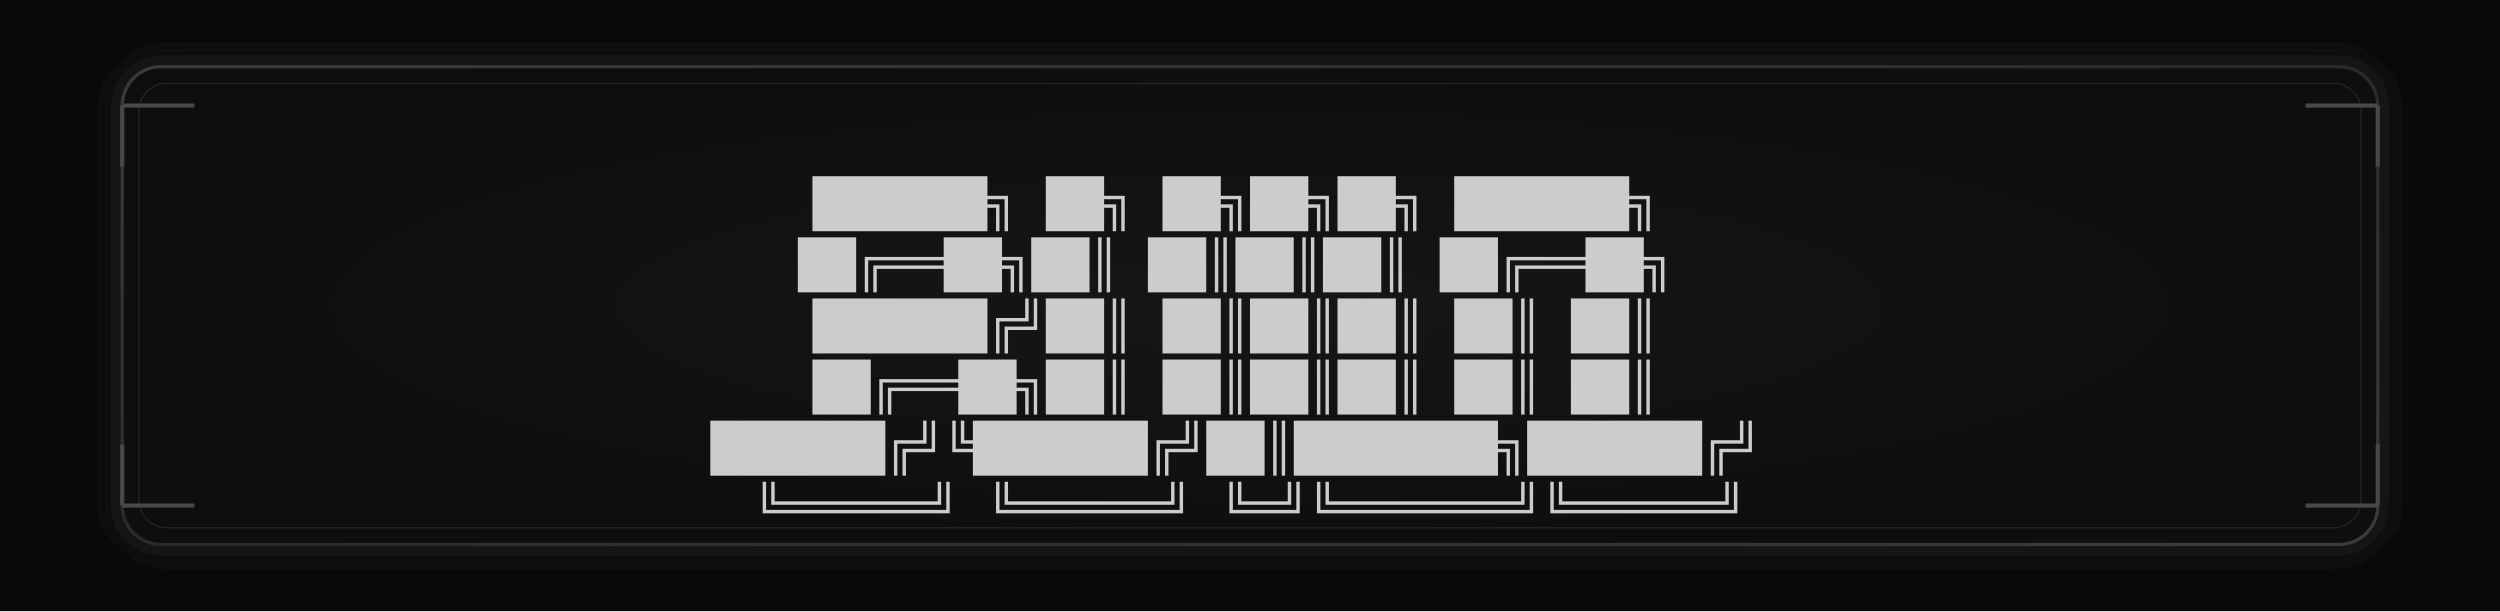
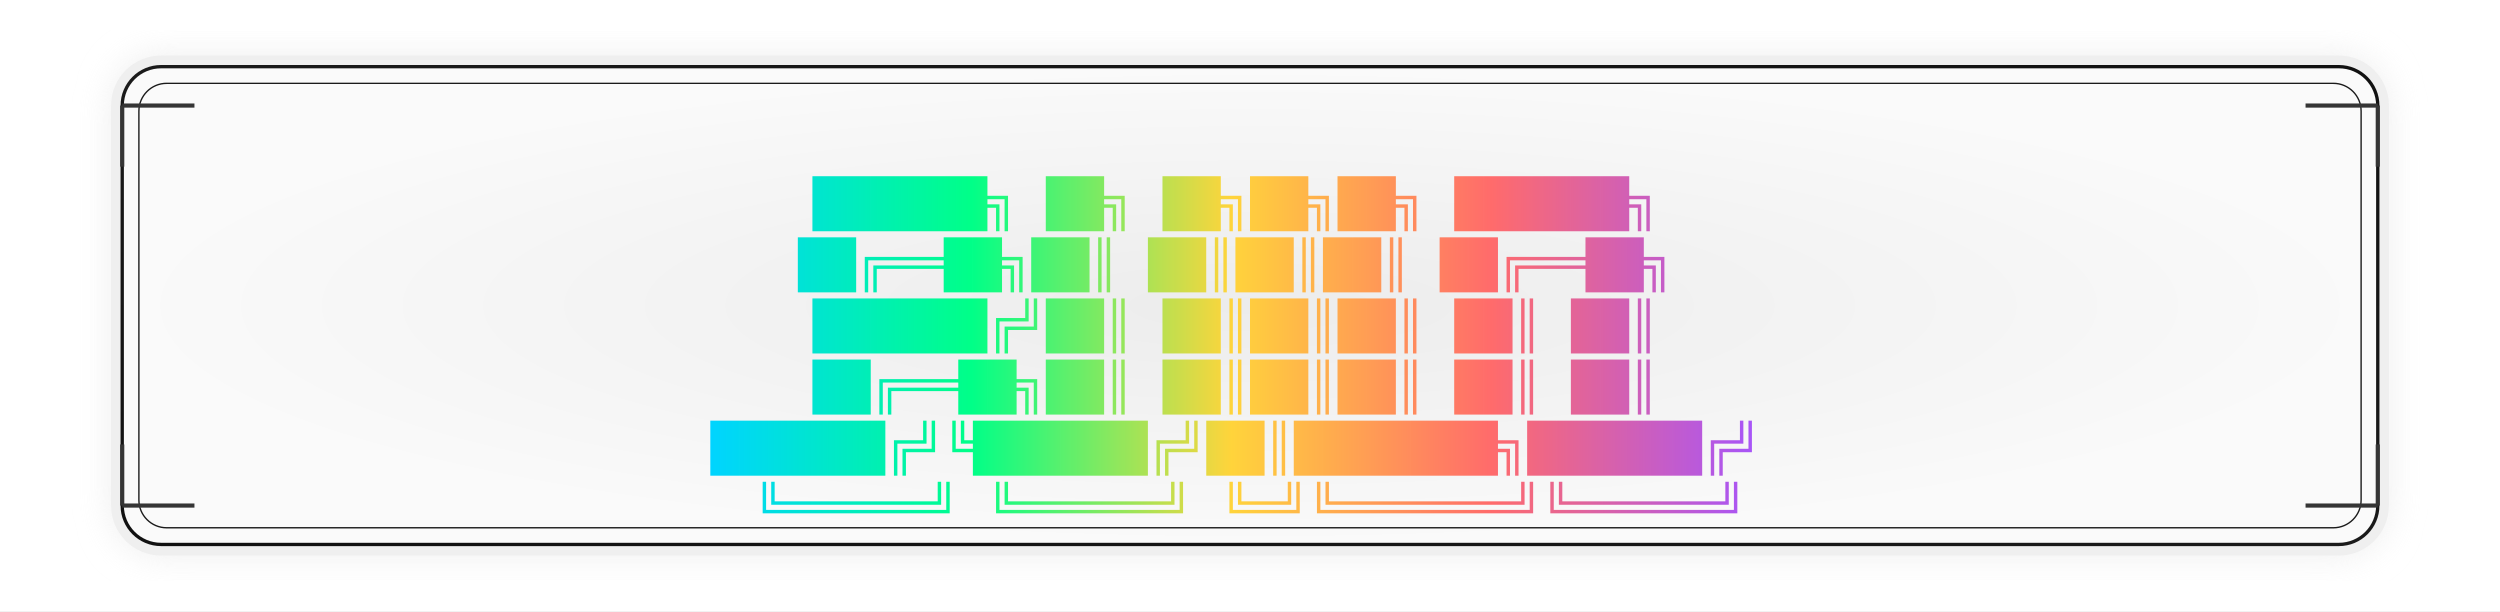
<svg xmlns="http://www.w3.org/2000/svg" width="900" height="220" viewBox="0 0 900 220">
  <defs>
    <filter id="cardGlow" x="-5%" y="-5%" width="110%" height="110%">
      <feGaussianBlur stdDeviation="6" result="blur" />
      <feMerge>
        <feMergeNode in="blur" />
        <feMergeNode in="SourceGraphic" />
      </feMerge>
    </filter>
    <linearGradient id="bubbleBorder" x1="0%" y1="0%" x2="100%" y2="100%">
-       <stop offset="0%" style="stop-color:#3a3a3a;stop-opacity:1" />
-       <stop offset="50%" style="stop-color:#2a2a2a;stop-opacity:1" />
-       <stop offset="100%" style="stop-color:#3a3a3a;stop-opacity:1" />
+       <stop offset="0%" style="stop-color:#1a1a1a;stop-opacity:1" />
+       <stop offset="50%" style="stop-color:#111111;stop-opacity:1" />
+       <stop offset="100%" style="stop-color:#1a1a1a;stop-opacity:1" />
    </linearGradient>
    <radialGradient id="cardBg" cx="50%" cy="50%" r="50%">
-       <stop offset="0%" style="stop-color:#161616;stop-opacity:1" />
-       <stop offset="100%" style="stop-color:#0e0e0e;stop-opacity:1" />
+       <stop offset="0%" style="stop-color:#ececec;stop-opacity:1" />
+       <stop offset="100%" style="stop-color:#fafafa;stop-opacity:1" />
    </radialGradient>
+     <linearGradient id="rainbowText" x1="0%" y1="0%" x2="100%" y2="0%">
+       <stop offset="0%" stop-color="#00d4ff" />
+       <stop offset="25%" stop-color="#00ff88" />
+       <stop offset="50%" stop-color="#ffd43b" />
+       <stop offset="75%" stop-color="#ff6b6b" />
+       <stop offset="100%" stop-color="#a855f7" />
+     </linearGradient>
  </defs>
  <style>
    @keyframes borderPulse {
      0%, 100% { opacity: 0.6; }
      50%       { opacity: 1; }
    }
    @keyframes textGlow {
      0%, 100% { opacity: 1; }
      50%       { opacity: 0.85; }
    }
    @keyframes cornerBlink {
      0%, 100% { opacity: 0.8; }
      90%       { opacity: 0.8; }
      93%       { opacity: 0.2; }
      96%       { opacity: 0.8; }
    }
  </style>
-   <rect width="900" height="220" fill="#0a0a0a" />
-   <rect x="40" y="20" width="820" height="180" rx="18" ry="18" fill="#1a1a1a" opacity="0.6" filter="url(#cardGlow)" />
+   <rect width="900" height="220" fill="#ffffff" />
+   <rect x="40" y="20" width="820" height="180" rx="18" ry="18" fill="#e4e4e4" opacity="0.6" filter="url(#cardGlow)" />
  <rect x="44" y="24" width="812" height="172" rx="14" ry="14" fill="url(#cardBg)" stroke="url(#bubbleBorder)" stroke-width="1.2" style="animation: borderPulse 4s ease-in-out infinite;" />
-   <rect x="50" y="30" width="800" height="160" rx="10" ry="10" fill="none" stroke="#222222" stroke-width="0.5" />
+   <rect x="50" y="30" width="800" height="160" rx="10" ry="10" fill="none" stroke="#1a1a1a" stroke-width="0.5" />
  <g style="animation: cornerBlink 5s infinite;">
-     <line x1="44" y1="60" x2="44" y2="38" stroke="#484848" stroke-width="1.5" />
-     <line x1="44" y1="38" x2="70" y2="38" stroke="#484848" stroke-width="1.5" />
+     <line x1="44" y1="60" x2="44" y2="38" stroke="#353535" stroke-width="1.5" />
+     <line x1="44" y1="38" x2="70" y2="38" stroke="#353535" stroke-width="1.5" />
  </g>
  <g style="animation: cornerBlink 5s 1s infinite;">
-     <line x1="856" y1="60" x2="856" y2="38" stroke="#484848" stroke-width="1.5" />
-     <line x1="856" y1="38" x2="830" y2="38" stroke="#484848" stroke-width="1.5" />
+     <line x1="856" y1="60" x2="856" y2="38" stroke="#353535" stroke-width="1.5" />
+     <line x1="856" y1="38" x2="830" y2="38" stroke="#353535" stroke-width="1.5" />
  </g>
  <g style="animation: cornerBlink 5s 0.5s infinite;">
-     <line x1="44" y1="160" x2="44" y2="182" stroke="#484848" stroke-width="1.5" />
-     <line x1="44" y1="182" x2="70" y2="182" stroke="#484848" stroke-width="1.5" />
+     <line x1="44" y1="160" x2="44" y2="182" stroke="#353535" stroke-width="1.5" />
+     <line x1="44" y1="182" x2="70" y2="182" stroke="#353535" stroke-width="1.5" />
  </g>
  <g style="animation: cornerBlink 5s 1.5s infinite;">
-     <line x1="856" y1="160" x2="856" y2="182" stroke="#484848" stroke-width="1.5" />
-     <line x1="856" y1="182" x2="830" y2="182" stroke="#484848" stroke-width="1.5" />
+     <line x1="856" y1="160" x2="856" y2="182" stroke="#353535" stroke-width="1.5" />
+     <line x1="856" y1="182" x2="830" y2="182" stroke="#353535" stroke-width="1.5" />
  </g>
-   <text text-anchor="middle" font-family="'Courier New', Courier, monospace" font-size="17.5" fill="#cccccc" style="animation: textGlow 3s ease-in-out infinite;">
+   <text text-anchor="middle" font-family="'Courier New', Courier, monospace" font-size="17.5" fill="url(#rainbowText)" style="animation: textGlow 3s ease-in-out infinite;">
    <tspan x="450" dy="78">██████╗ ██╗   ██╗██╗██╗     ██████╗</tspan>
    <tspan x="450" dy="22">██╔══██╗██║   ██║██║██║     ██╔══██╗</tspan>
    <tspan x="450" dy="22">██████╔╝██║   ██║██║██║     ██║  ██║</tspan>
    <tspan x="450" dy="22">██╔══██╗██║   ██║██║██║     ██║  ██║</tspan>
    <tspan x="450" dy="22">██████╔╝╚██████╔╝██║███████╗██████╔╝</tspan>
    <tspan x="450" dy="22">╚═════╝  ╚═════╝ ╚═╝╚══════╝╚═════╝</tspan>
  </text>
</svg>
